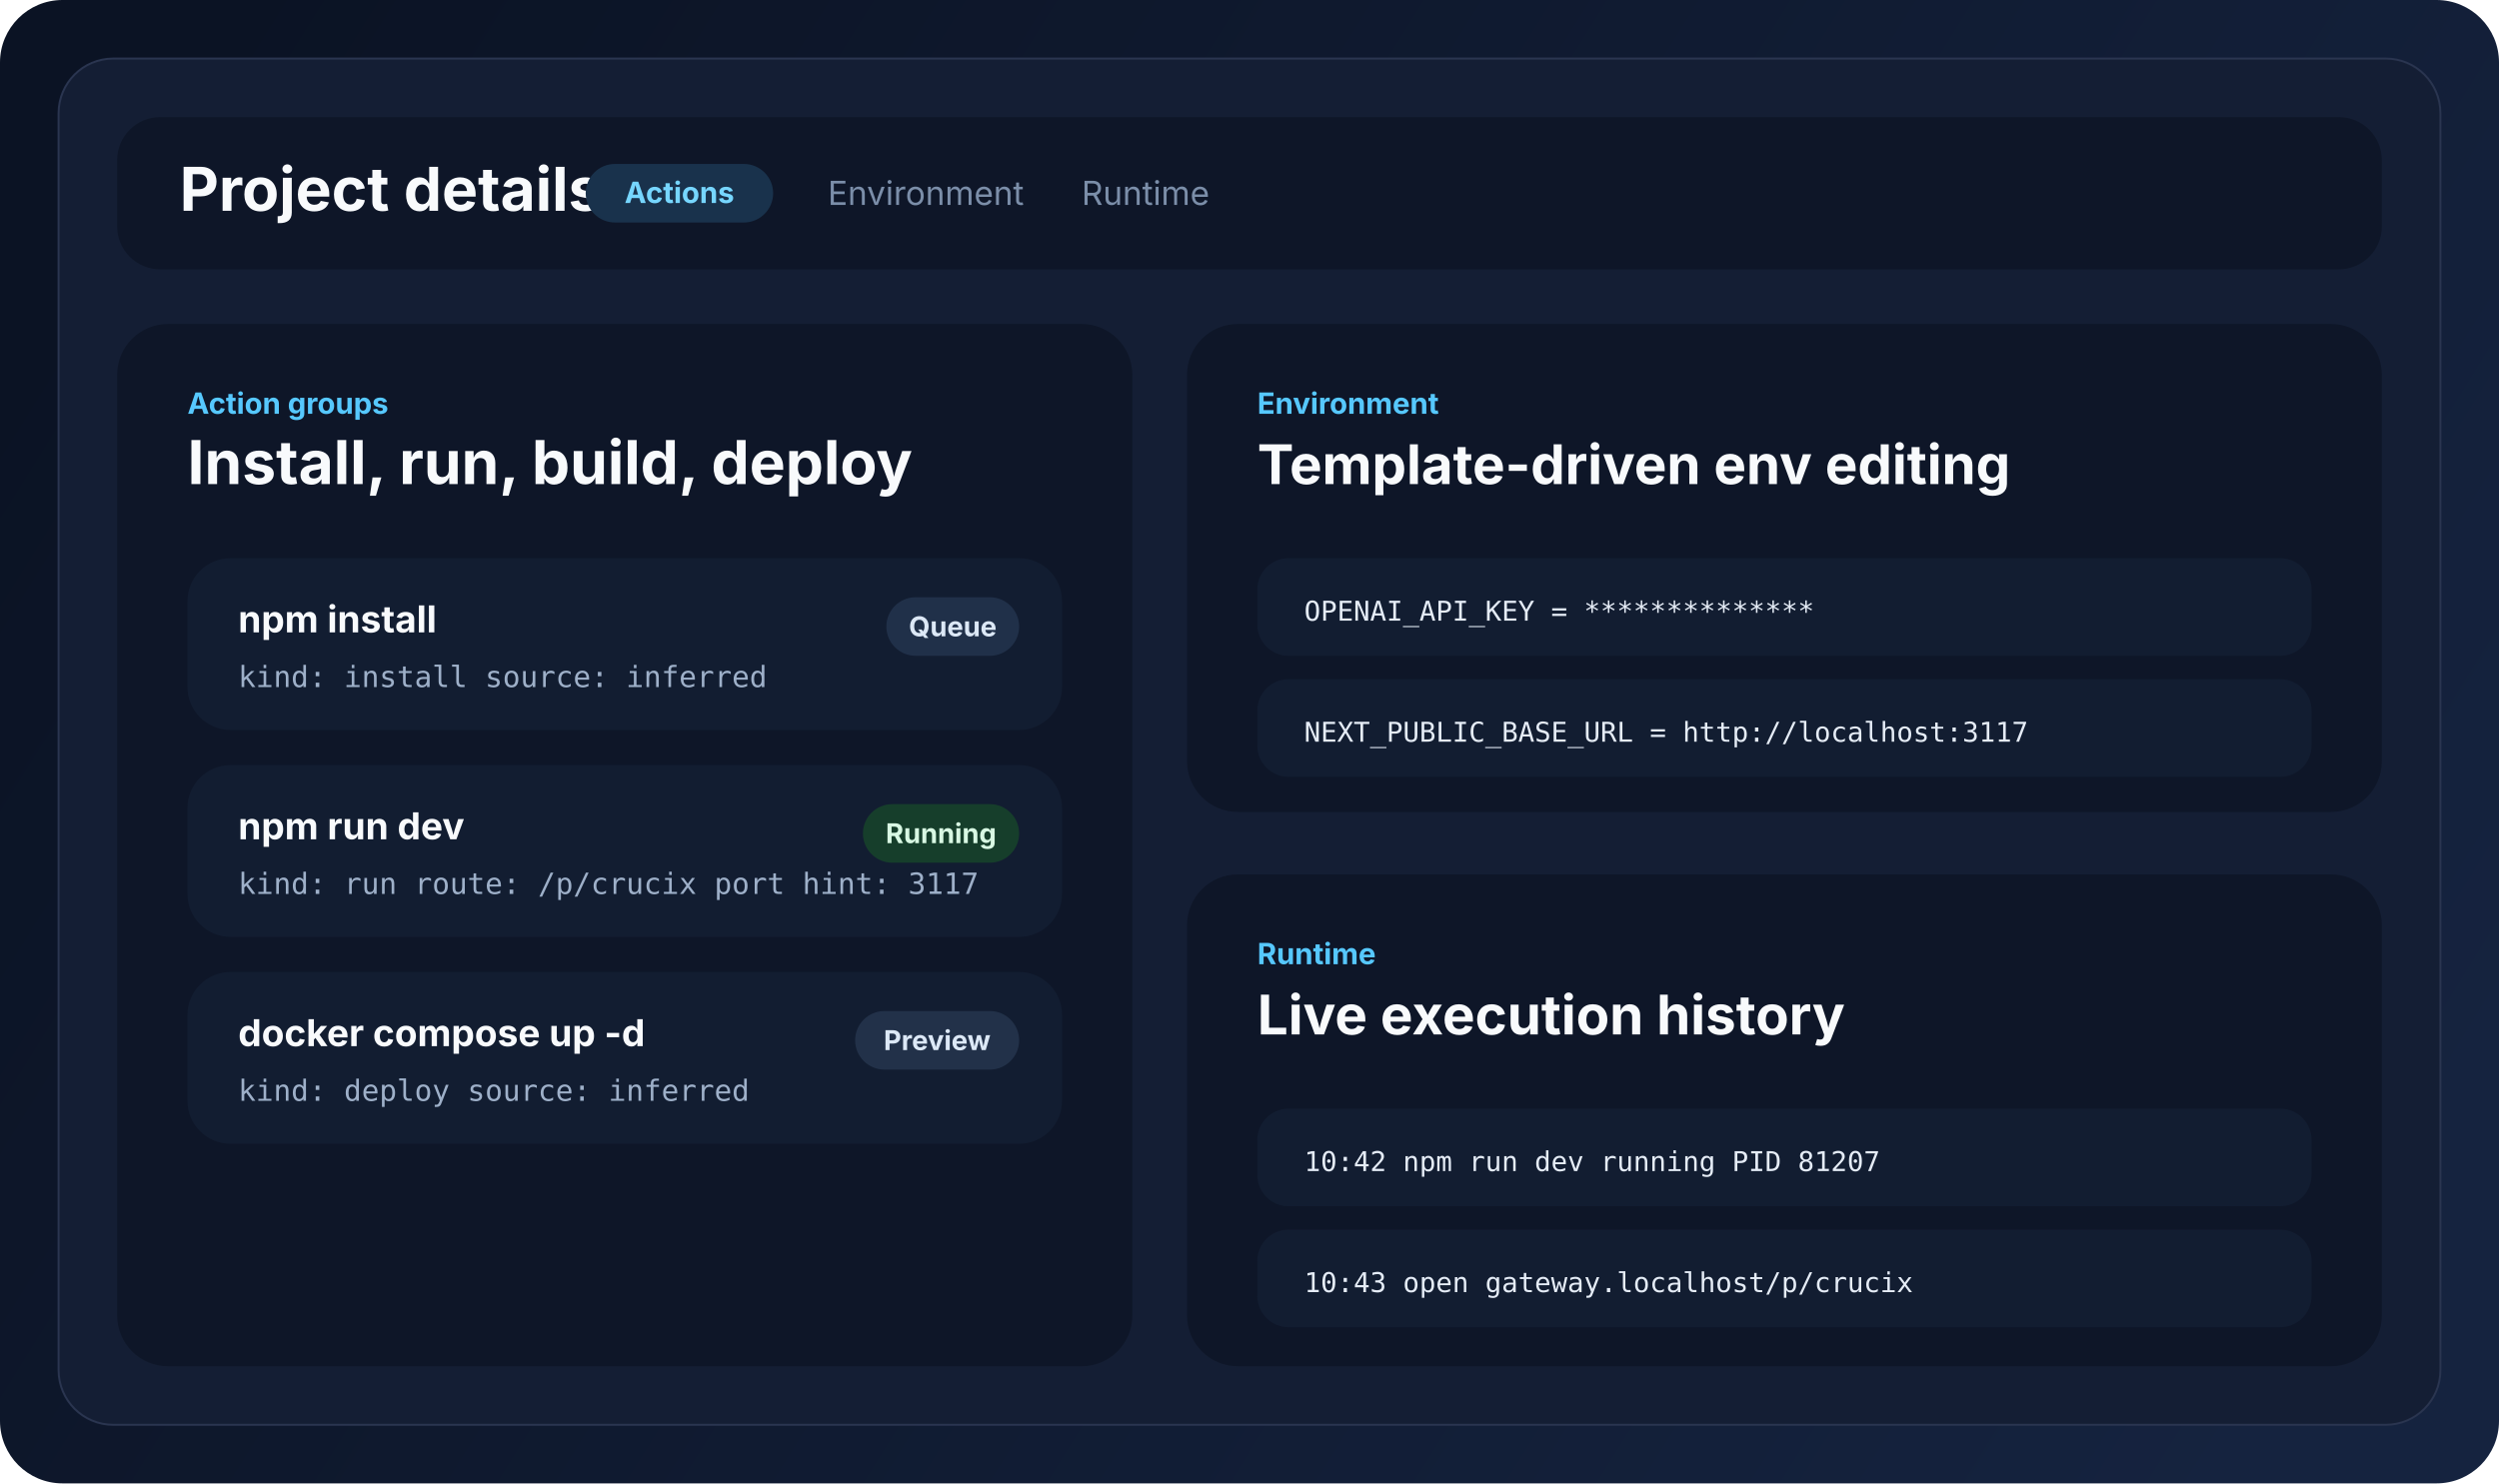
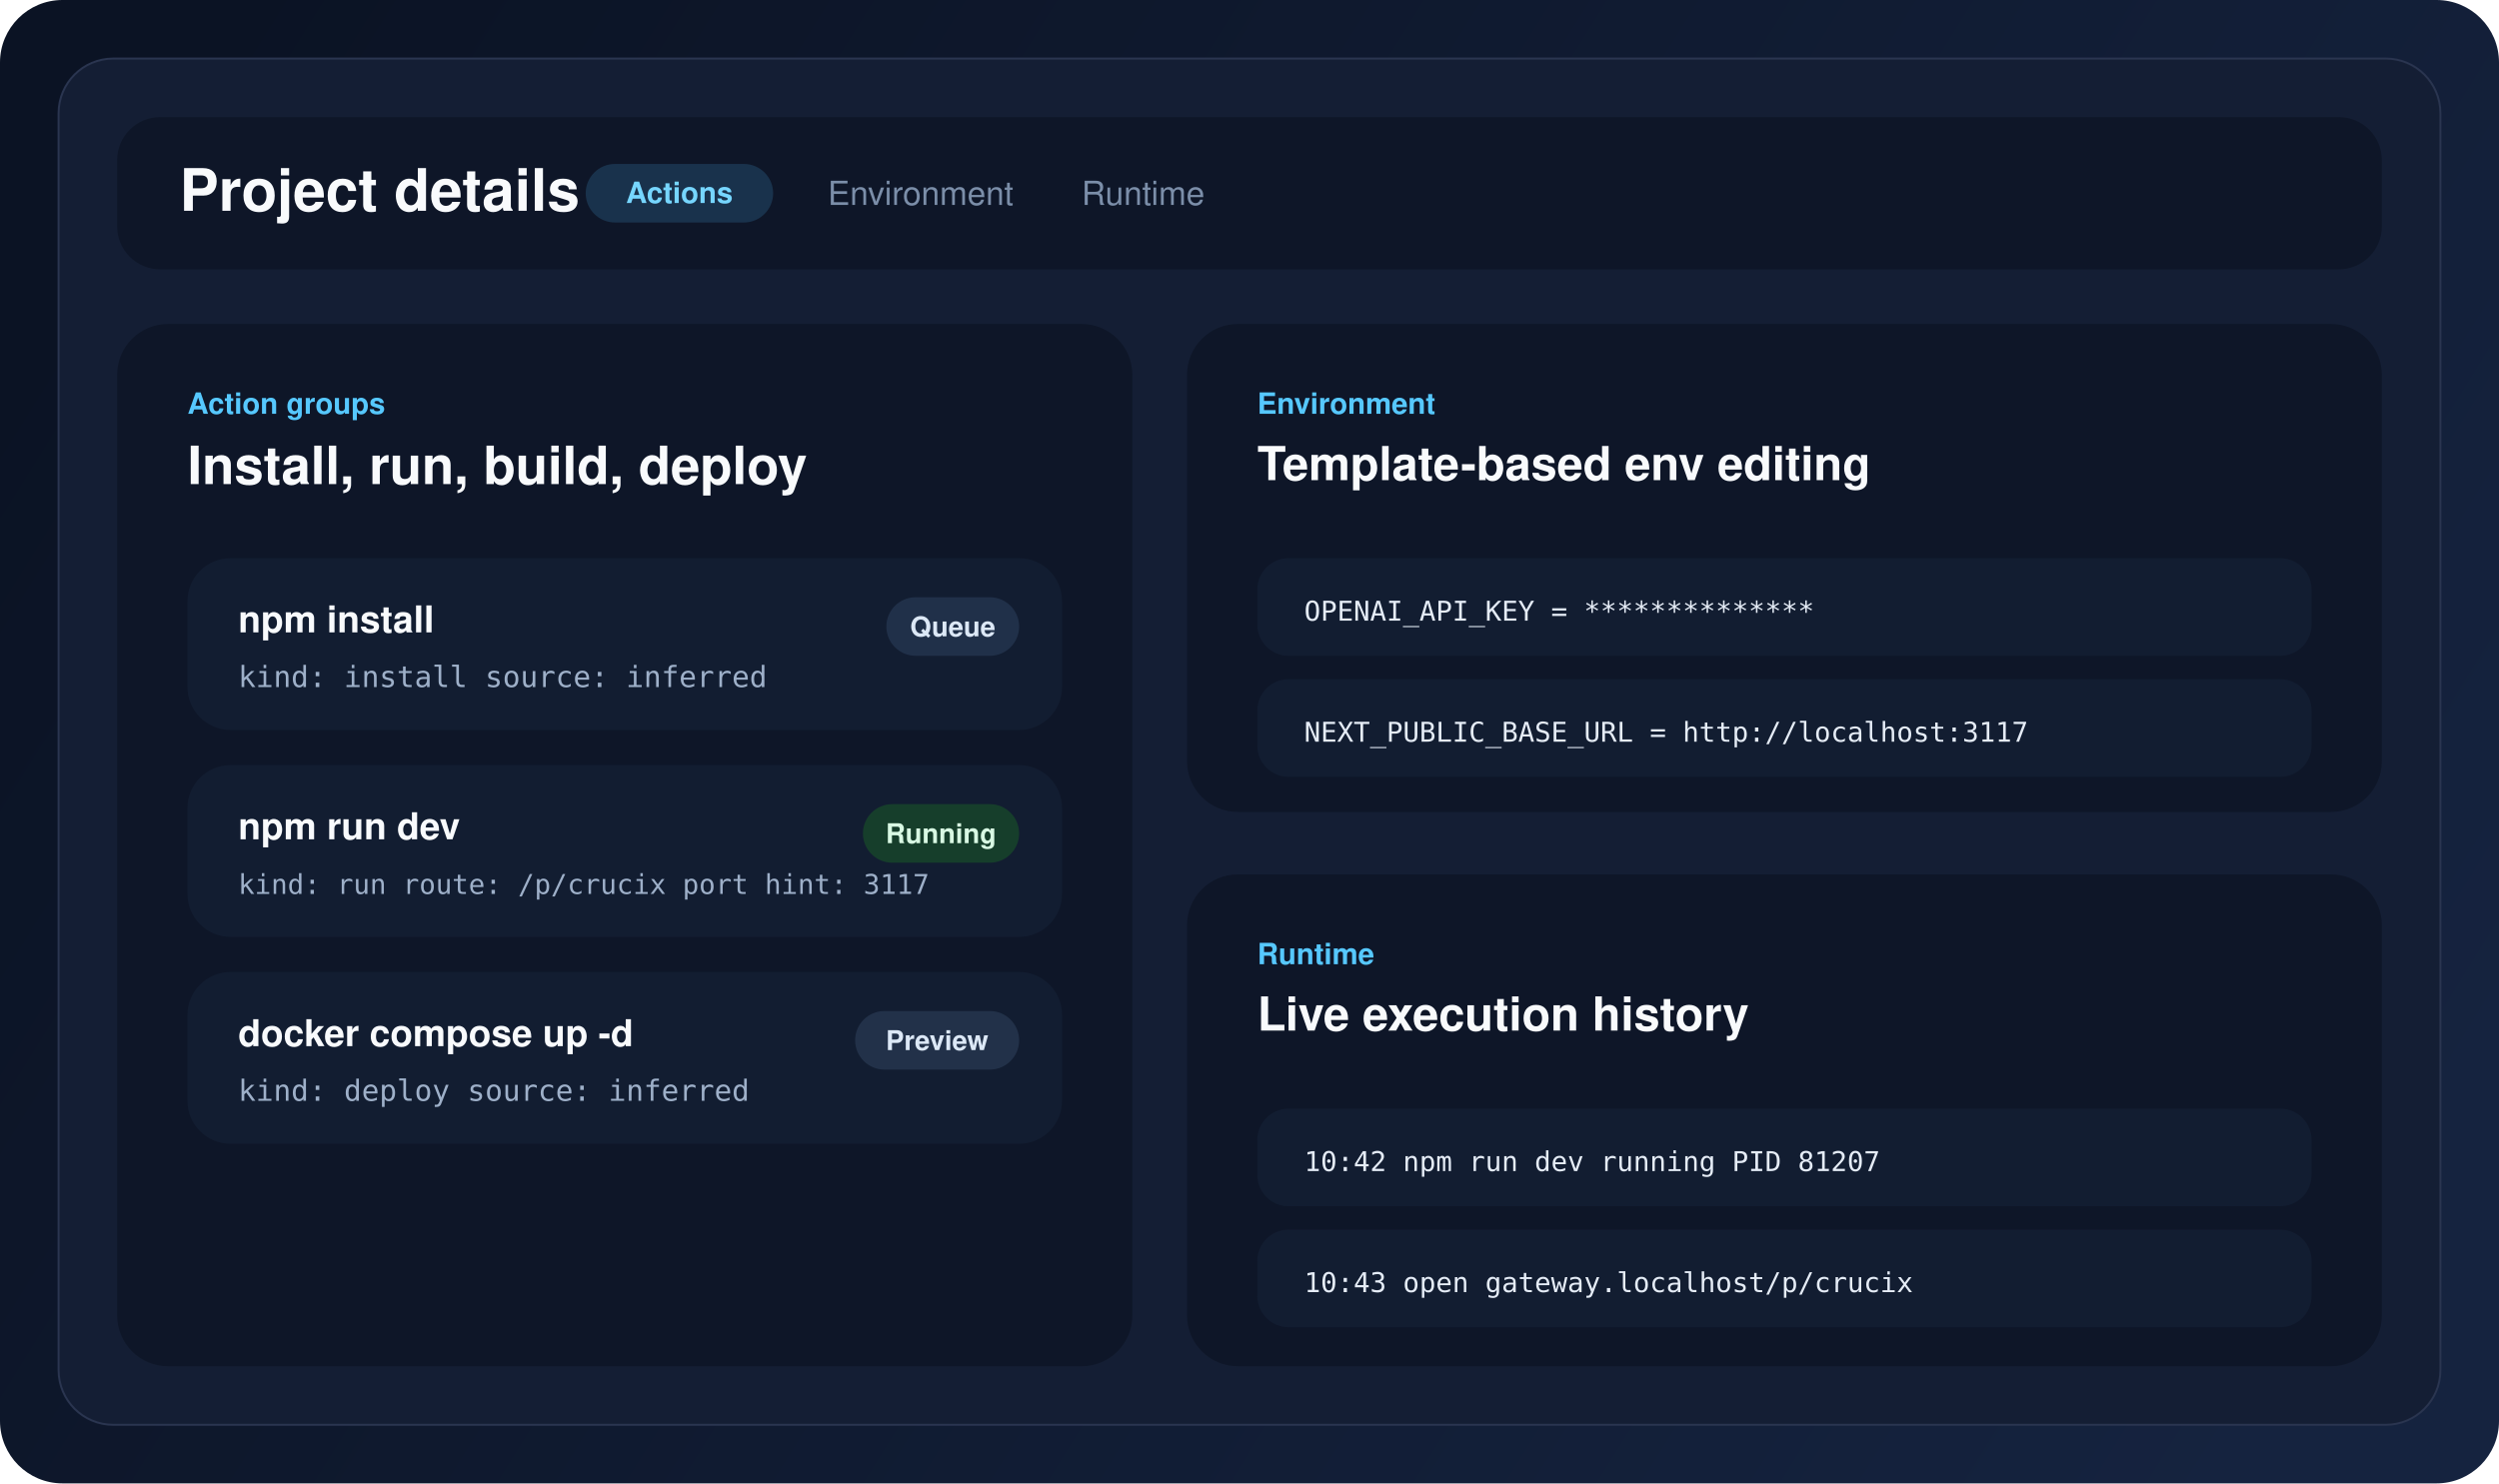
<svg xmlns="http://www.w3.org/2000/svg" width="1280" height="760" viewBox="0 0 1280 760" fill="none">
  <defs>
    <linearGradient id="actionsBg" x1="88" y1="50" x2="1168" y2="725" gradientUnits="userSpaceOnUse">
      <stop stop-color="#0B1324" />
      <stop offset="1" stop-color="#15233F" />
    </linearGradient>
  </defs>
  <rect width="1280" height="760" rx="32" fill="url(#actionsBg)" />
  <rect x="30" y="30" width="1220" height="700" rx="28" fill="#141E34" stroke="#2A3550" />
  <rect x="60" y="60" width="1160" height="78" rx="22" fill="#0E1628" />
-   <text x="92" y="108" fill="#F8FAFC" font-family="Inter, Arial, sans-serif" font-size="31" font-weight="700">Project details</text>
+   <text x="92" y="108" fill="#F8FAFC" font-family="Helvetica, Arial, sans-serif" font-size="30" font-weight="700">Project details</text>
  <rect x="300" y="84" width="96" height="30" rx="15" fill="#19324C" />
-   <text x="348" y="104" fill="#76D6FF" font-family="Inter, Arial, sans-serif" font-size="15" font-weight="700" text-anchor="middle">Actions</text>
-   <text x="424" y="105" fill="#7B8EA9" font-family="Inter, Arial, sans-serif" font-size="17">Environment</text>
-   <text x="554" y="105" fill="#7B8EA9" font-family="Inter, Arial, sans-serif" font-size="17">Runtime</text>
+   <text x="348" y="104" fill="#76D6FF" font-family="Helvetica, Arial, sans-serif" font-size="15" font-weight="700" text-anchor="middle">Actions</text>
+   <text x="424" y="105" fill="#7B8EA9" font-family="Helvetica, Arial, sans-serif" font-size="17">Environment</text>
+   <text x="554" y="105" fill="#7B8EA9" font-family="Helvetica, Arial, sans-serif" font-size="17">Runtime</text>
  <rect x="60" y="166" width="520" height="534" rx="26" fill="#0E1628" />
  <rect x="608" y="166" width="612" height="250" rx="26" fill="#0E1628" />
  <rect x="608" y="448" width="612" height="252" rx="26" fill="#0E1628" />
-   <text x="96" y="212" fill="#56C8FF" font-family="Inter, Arial, sans-serif" font-size="15" font-weight="700">Action groups</text>
-   <text x="96" y="248" fill="#F8FAFC" font-family="Inter, Arial, sans-serif" font-size="31" font-weight="700">Install, run, build, deploy</text>
+   <text x="96" y="212" fill="#56C8FF" font-family="Helvetica, Arial, sans-serif" font-size="15" font-weight="700">Action groups</text>
+   <text x="96" y="248" fill="#F8FAFC" font-family="Helvetica, Arial, sans-serif" font-size="27" font-weight="700">Install, run, build, deploy</text>
  <rect x="96" y="286" width="448" height="88" rx="22" fill="#121D31" />
-   <text x="122" y="324" fill="#F8FAFC" font-family="Inter, Arial, sans-serif" font-size="19" font-weight="700">npm install</text>
+   <text x="122" y="324" fill="#F8FAFC" font-family="Helvetica, Arial, sans-serif" font-size="19" font-weight="700">npm install</text>
  <text x="122" y="352" fill="#9EB0C9" font-family="Menlo, monospace" font-size="15">kind: install   source: inferred</text>
  <rect x="454" y="306" width="68" height="30" rx="15" fill="#203049" />
-   <text x="488" y="326" fill="#DCE8F6" font-family="Inter, Arial, sans-serif" font-size="14" font-weight="700" text-anchor="middle">Queue</text>
+   <text x="488" y="326" fill="#DCE8F6" font-family="Helvetica, Arial, sans-serif" font-size="14" font-weight="700" text-anchor="middle">Queue</text>
  <rect x="96" y="392" width="448" height="88" rx="22" fill="#121D31" />
-   <text x="122" y="430" fill="#F8FAFC" font-family="Inter, Arial, sans-serif" font-size="19" font-weight="700">npm run dev</text>
-   <text x="122" y="458" fill="#9EB0C9" font-family="Menlo, monospace" font-size="15">kind: run   route: /p/crucix   port hint: 3117</text>
+   <text x="122" y="430" fill="#F8FAFC" font-family="Helvetica, Arial, sans-serif" font-size="19" font-weight="700">npm run dev</text>
+   <text x="122" y="458" fill="#9EB0C9" font-family="Menlo, monospace" font-size="14">kind: run   route: /p/crucix   port hint: 3117</text>
  <rect x="442" y="412" width="80" height="30" rx="15" fill="#163E2B" />
-   <text x="482" y="432" fill="#D8F8E3" font-family="Inter, Arial, sans-serif" font-size="14" font-weight="700" text-anchor="middle">Running</text>
+   <text x="482" y="432" fill="#D8F8E3" font-family="Helvetica, Arial, sans-serif" font-size="14" font-weight="700" text-anchor="middle">Running</text>
  <rect x="96" y="498" width="448" height="88" rx="22" fill="#121D31" />
-   <text x="122" y="536" fill="#F8FAFC" font-family="Inter, Arial, sans-serif" font-size="19" font-weight="700">docker compose up -d</text>
+   <text x="122" y="536" fill="#F8FAFC" font-family="Helvetica, Arial, sans-serif" font-size="19" font-weight="700">docker compose up -d</text>
  <text x="122" y="564" fill="#9EB0C9" font-family="Menlo, monospace" font-size="15">kind: deploy   source: inferred</text>
  <rect x="438" y="518" width="84" height="30" rx="15" fill="#223149" />
-   <text x="480" y="538" fill="#DCE8F6" font-family="Inter, Arial, sans-serif" font-size="14" font-weight="700" text-anchor="middle">Preview</text>
-   <text x="644" y="212" fill="#56C8FF" font-family="Inter, Arial, sans-serif" font-size="15" font-weight="700">Environment</text>
-   <text x="644" y="248" fill="#F8FAFC" font-family="Inter, Arial, sans-serif" font-size="28" font-weight="700">Template-driven env editing</text>
+   <text x="480" y="538" fill="#DCE8F6" font-family="Helvetica, Arial, sans-serif" font-size="14" font-weight="700" text-anchor="middle">Preview</text>
+   <text x="644" y="212" fill="#56C8FF" font-family="Helvetica, Arial, sans-serif" font-size="15" font-weight="700">Environment</text>
+   <text x="644" y="246" fill="#F8FAFC" font-family="Helvetica, Arial, sans-serif" font-size="24" font-weight="700">Template-based env editing</text>
  <rect x="644" y="286" width="540" height="50" rx="16" fill="#121D31" />
  <text x="668" y="318" fill="#E5ECF6" font-family="Menlo, monospace" font-size="14">OPENAI_API_KEY = **************</text>
  <rect x="644" y="348" width="540" height="50" rx="16" fill="#121D31" />
  <text x="668" y="380" fill="#E5ECF6" font-family="Menlo, monospace" font-size="14">NEXT_PUBLIC_BASE_URL = http://localhost:3117</text>
-   <text x="644" y="494" fill="#56C8FF" font-family="Inter, Arial, sans-serif" font-size="15" font-weight="700">Runtime</text>
-   <text x="644" y="530" fill="#F8FAFC" font-family="Inter, Arial, sans-serif" font-size="28" font-weight="700">Live execution history</text>
+   <text x="644" y="494" fill="#56C8FF" font-family="Helvetica, Arial, sans-serif" font-size="15" font-weight="700">Runtime</text>
+   <text x="644" y="528" fill="#F8FAFC" font-family="Helvetica, Arial, sans-serif" font-size="24" font-weight="700">Live execution history</text>
  <rect x="644" y="568" width="540" height="50" rx="16" fill="#121D31" />
  <text x="668" y="600" fill="#E5ECF6" font-family="Menlo, monospace" font-size="14">10:42  npm run dev       running   PID 81207</text>
  <rect x="644" y="630" width="540" height="50" rx="16" fill="#121D31" />
  <text x="668" y="662" fill="#E5ECF6" font-family="Menlo, monospace" font-size="14">10:43  open              gateway.localhost/p/crucix</text>
</svg>
